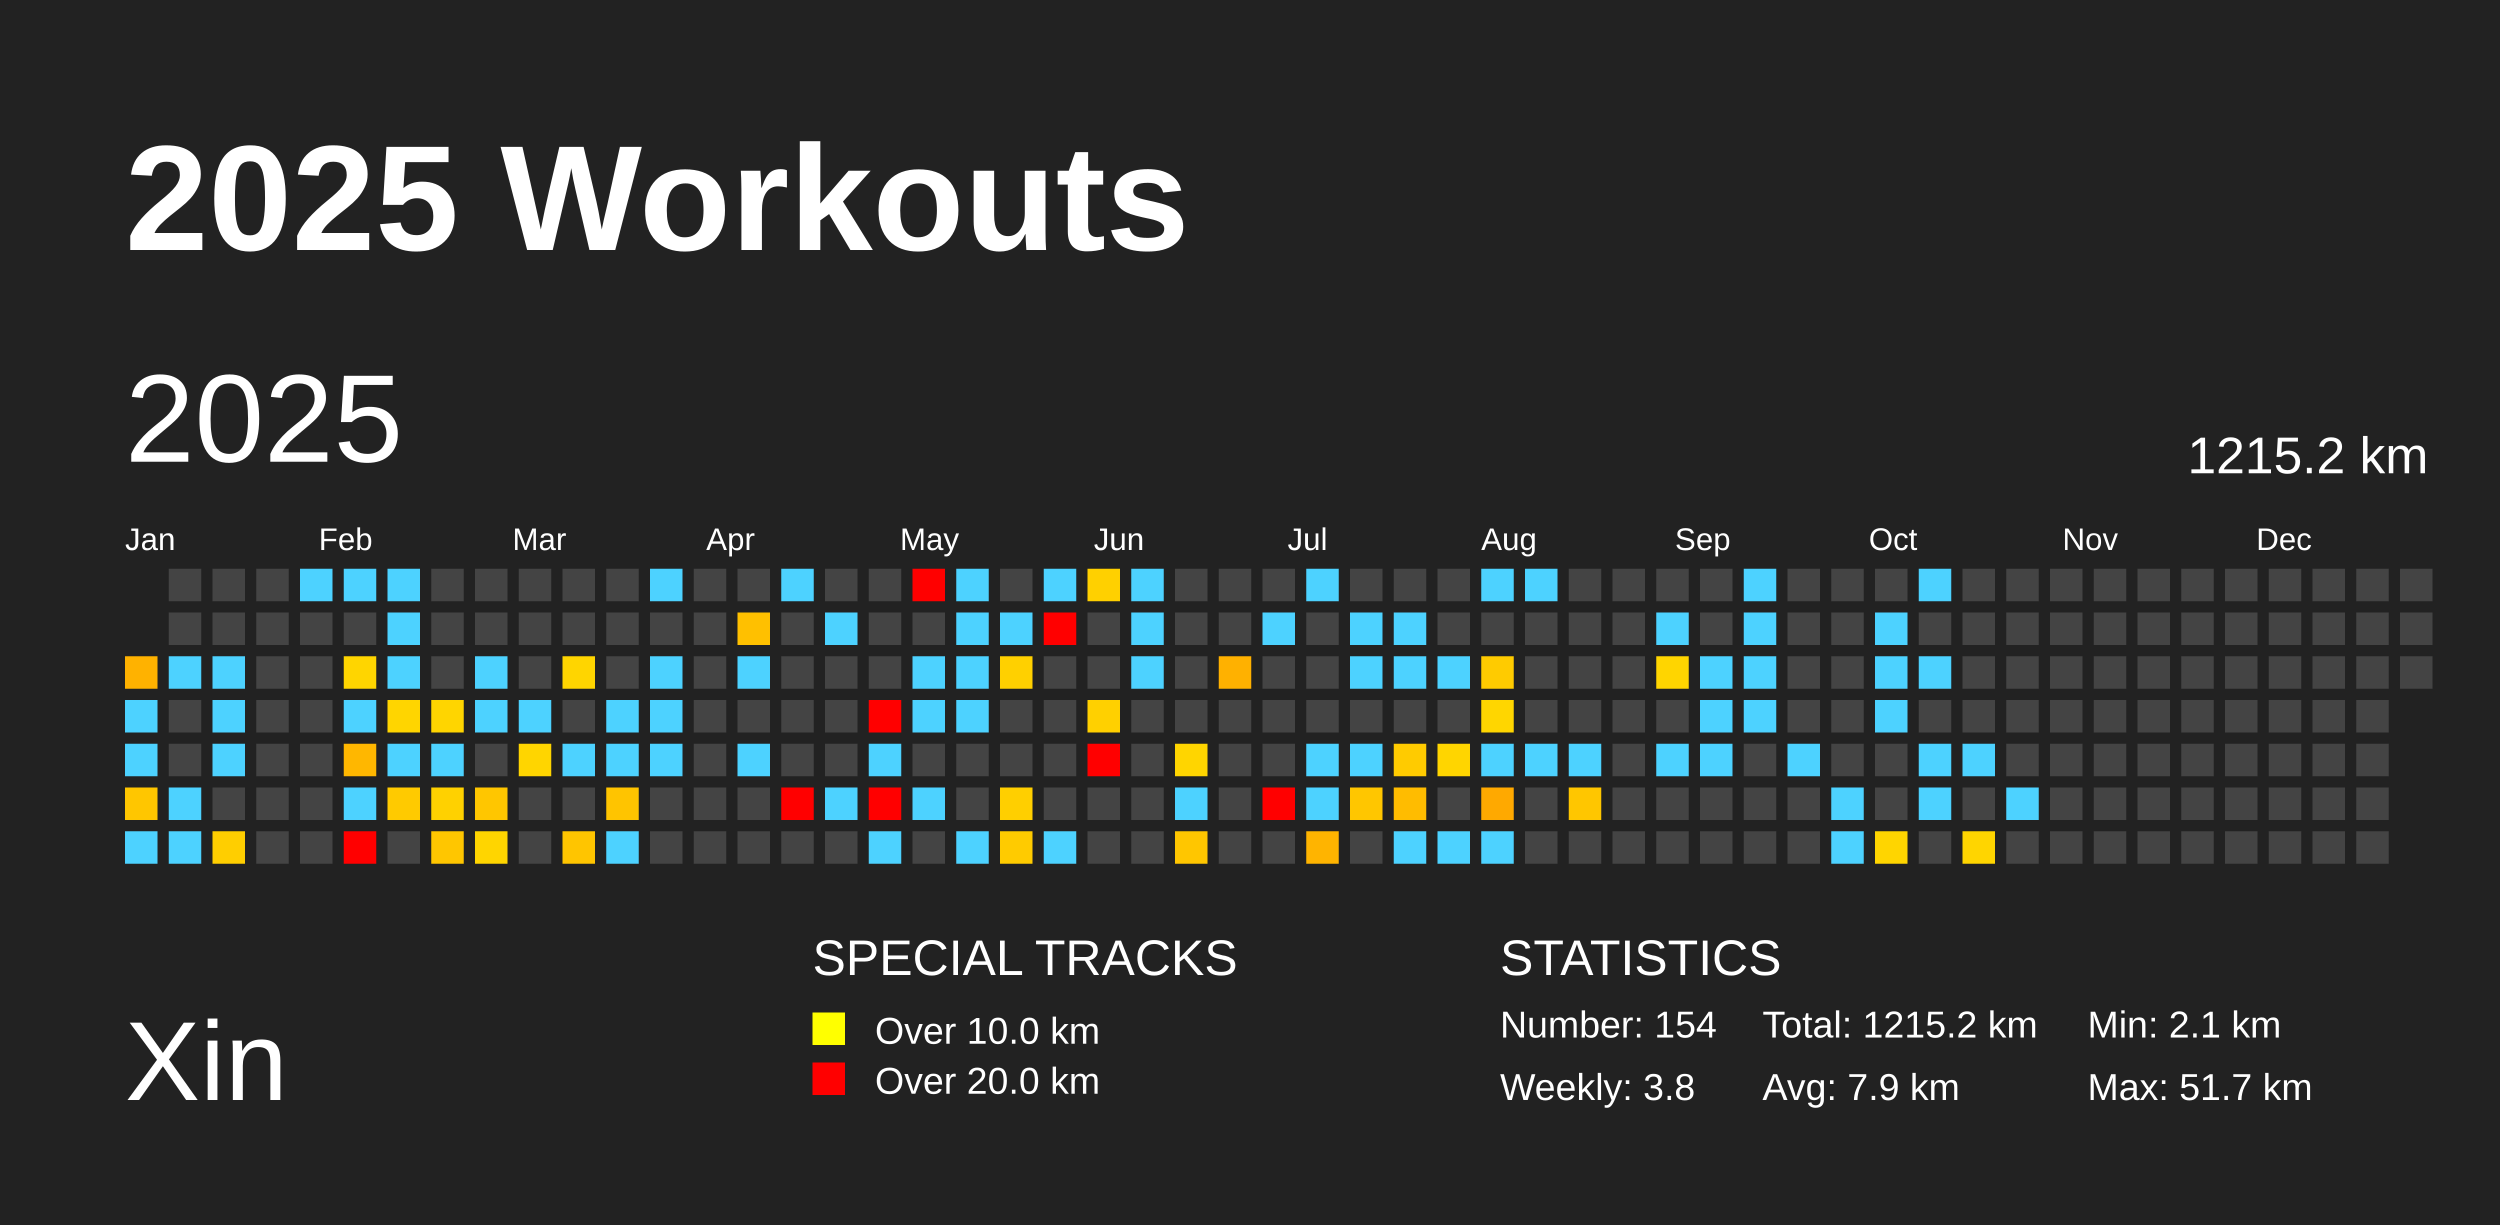
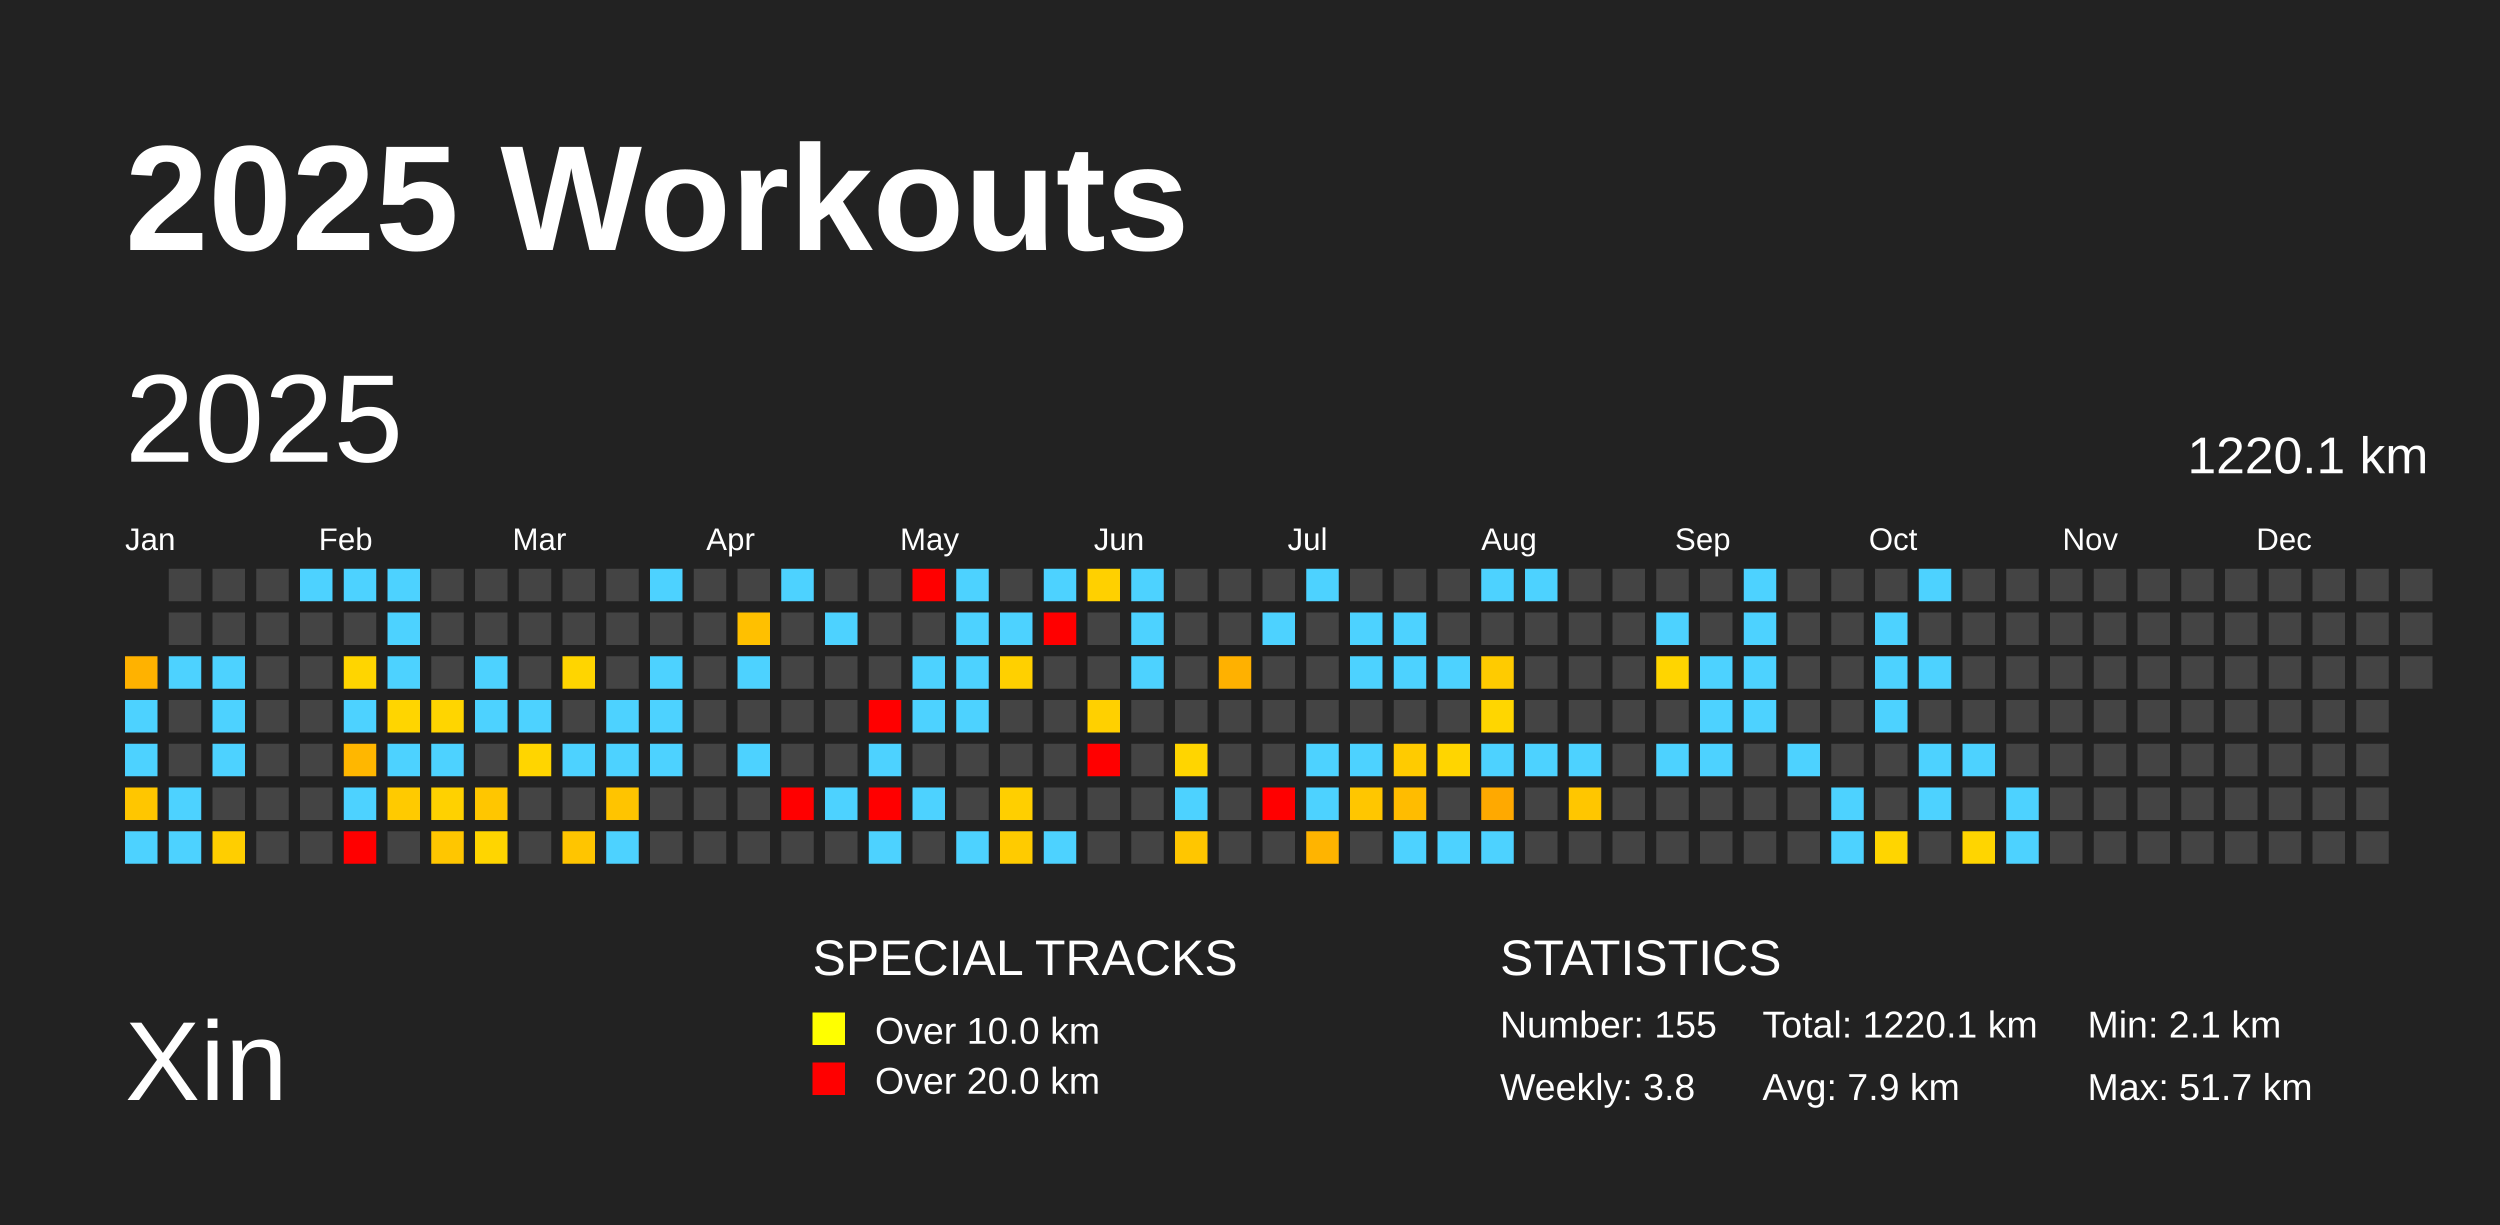
<svg xmlns="http://www.w3.org/2000/svg" baseProfile="full" height="98mm" version="1.1" viewBox="0,0,200,98" width="200mm">
  <defs />
  <rect fill="#222222" height="98" width="200" x="0" y="0" />
  <text fill="#FFFFFF" style="font-size:12px; font-family:Arial; font-weight:bold;" x="10" y="20">2025 Workouts</text>
  <text fill="#FFFFFF" style="font-size:9px; font-family:Arial" x="10" y="88">Xin</text>
  <text fill="#FFFFFF" style="font-size:4px; font-family:Arial" x="65" y="78">SPECIAL TRACKS</text>
  <rect fill="yellow" height="2.6" width="2.6" x="65" y="81" />
  <text fill="#FFFFFF" style="font-size:3px; font-family:Arial" x="70" y="83.5">Over 10.0 km</text>
  <rect fill="red" height="2.6" width="2.6" x="65" y="85" />
  <text fill="#FFFFFF" style="font-size:3px; font-family:Arial" x="70" y="87.5">Over 20.0 km</text>
  <text fill="#FFFFFF" style="font-size:4px; font-family:Arial" x="120" y="78">STATISTICS</text>
-   <text fill="#FFFFFF" style="font-size:3px; font-family:Arial" x="120" y="83">Number: 154</text>
+   <text fill="#FFFFFF" style="font-size:3px; font-family:Arial" x="120" y="83">Number: 155</text>
  <text fill="#FFFFFF" style="font-size:3px; font-family:Arial" x="120" y="88">Weekly: 3.8</text>
-   <text fill="#FFFFFF" style="font-size:3px; font-family:Arial" x="141" y="83">Total: 1215.2 km</text>
+   <text fill="#FFFFFF" style="font-size:3px; font-family:Arial" x="141" y="83">Total: 1220.1 km</text>
  <text fill="#FFFFFF" style="font-size:3px; font-family:Arial" x="141" y="88">Avg: 7.9 km</text>
  <text fill="#FFFFFF" style="font-size:3px; font-family:Arial" x="167" y="83">Min: 2.1 km</text>
  <text fill="#FFFFFF" style="font-size:3px; font-family:Arial" x="167" y="88">Max: 51.7 km</text>
  <text dominant-baseline="hanging" fill="#FFFFFF" style="font-size:10.0px; font-family:Arial;" x="10" y="30">2025</text>
-   <text dominant-baseline="hanging" fill="#FFFFFF" style="font-size:4.125px; font-family:Arial;" x="175" y="35">1215.2 km</text>
+   <text dominant-baseline="hanging" fill="#FFFFFF" style="font-size:4.125px; font-family:Arial;" x="175" y="35">1220.1 km</text>
  <text fill="#FFFFFF" style="font-size:2.5px; font-family:Arial" x="10.0" y="44">Jan</text>
  <text fill="#FFFFFF" style="font-size:2.5px; font-family:Arial" x="25.5" y="44">Feb</text>
  <text fill="#FFFFFF" style="font-size:2.5px; font-family:Arial" x="41.0" y="44">Mar</text>
  <text fill="#FFFFFF" style="font-size:2.5px; font-family:Arial" x="56.5" y="44">Apr</text>
  <text fill="#FFFFFF" style="font-size:2.5px; font-family:Arial" x="72.0" y="44">May</text>
  <text fill="#FFFFFF" style="font-size:2.5px; font-family:Arial" x="87.5" y="44">Jun</text>
  <text fill="#FFFFFF" style="font-size:2.5px; font-family:Arial" x="103.0" y="44">Jul</text>
  <text fill="#FFFFFF" style="font-size:2.5px; font-family:Arial" x="118.5" y="44">Aug</text>
  <text fill="#FFFFFF" style="font-size:2.5px; font-family:Arial" x="134.0" y="44">Sep</text>
  <text fill="#FFFFFF" style="font-size:2.5px; font-family:Arial" x="149.5" y="44">Oct</text>
  <text fill="#FFFFFF" style="font-size:2.5px; font-family:Arial" x="165.0" y="44">Nov</text>
  <text fill="#FFFFFF" style="font-size:2.5px; font-family:Arial" x="180.5" y="44">Dec</text>
  <rect fill="#ffb200" height="2.6" width="2.6" x="10.0" y="52.5" />
  <rect fill="#4dd2ff" height="2.6" width="2.6" x="10.0" y="56.0" />
  <rect fill="#4dd2ff" height="2.6" width="2.6" x="10.0" y="59.5" />
  <rect fill="#ffc600" height="2.6" width="2.6" x="10.0" y="63.0" />
  <rect fill="#4dd2ff" height="2.6" width="2.6" x="10.0" y="66.5" />
  <rect fill="#444444" height="2.6" width="2.6" x="13.5" y="45.5" />
  <rect fill="#444444" height="2.6" width="2.6" x="13.5" y="49.0" />
  <rect fill="#4dd2ff" height="2.6" width="2.6" x="13.5" y="52.5" />
  <rect fill="#444444" height="2.6" width="2.6" x="13.5" y="56.0" />
  <rect fill="#444444" height="2.6" width="2.6" x="13.5" y="59.5" />
  <rect fill="#4dd2ff" height="2.6" width="2.6" x="13.5" y="63.0" />
  <rect fill="#4dd2ff" height="2.6" width="2.6" x="13.5" y="66.5" />
  <rect fill="#444444" height="2.6" width="2.6" x="17.0" y="45.5" />
  <rect fill="#444444" height="2.6" width="2.6" x="17.0" y="49.0" />
  <rect fill="#4dd2ff" height="2.6" width="2.6" x="17.0" y="52.5" />
  <rect fill="#4dd2ff" height="2.6" width="2.6" x="17.0" y="56.0" />
  <rect fill="#4dd2ff" height="2.6" width="2.6" x="17.0" y="59.5" />
  <rect fill="#444444" height="2.6" width="2.6" x="17.0" y="63.0" />
  <rect fill="#ffce00" height="2.6" width="2.6" x="17.0" y="66.5" />
  <rect fill="#444444" height="2.6" width="2.6" x="20.5" y="45.5" />
  <rect fill="#444444" height="2.6" width="2.6" x="20.5" y="49.0" />
  <rect fill="#444444" height="2.6" width="2.6" x="20.5" y="52.5" />
  <rect fill="#444444" height="2.6" width="2.6" x="20.5" y="56.0" />
  <rect fill="#444444" height="2.6" width="2.6" x="20.5" y="59.5" />
  <rect fill="#444444" height="2.6" width="2.6" x="20.5" y="63.0" />
  <rect fill="#444444" height="2.6" width="2.6" x="20.5" y="66.5" />
  <rect fill="#4dd2ff" height="2.6" width="2.6" x="24.0" y="45.5" />
  <rect fill="#444444" height="2.6" width="2.6" x="24.0" y="49.0" />
  <rect fill="#444444" height="2.6" width="2.6" x="24.0" y="52.5" />
  <rect fill="#444444" height="2.6" width="2.6" x="24.0" y="56.0" />
  <rect fill="#444444" height="2.6" width="2.6" x="24.0" y="59.5" />
  <rect fill="#444444" height="2.6" width="2.6" x="24.0" y="63.0" />
  <rect fill="#444444" height="2.6" width="2.6" x="24.0" y="66.5" />
  <rect fill="#4dd2ff" height="2.6" width="2.6" x="27.5" y="45.5" />
  <rect fill="#444444" height="2.6" width="2.6" x="27.5" y="49.0" />
  <rect fill="#ffd500" height="2.6" width="2.6" x="27.5" y="52.5" />
  <rect fill="#4dd2ff" height="2.6" width="2.6" x="27.5" y="56.0" />
  <rect fill="#ffb700" height="2.6" width="2.6" x="27.5" y="59.5" />
  <rect fill="#4dd2ff" height="2.6" width="2.6" x="27.5" y="63.0" />
  <rect fill="red" height="2.6" width="2.6" x="27.5" y="66.5" />
  <rect fill="#4dd2ff" height="2.6" width="2.6" x="31.0" y="45.5" />
  <rect fill="#4dd2ff" height="2.6" width="2.6" x="31.0" y="49.0" />
  <rect fill="#4dd2ff" height="2.6" width="2.6" x="31.0" y="52.5" />
  <rect fill="#ffd500" height="2.6" width="2.6" x="31.0" y="56.0" />
  <rect fill="#4dd2ff" height="2.6" width="2.6" x="31.0" y="59.5" />
  <rect fill="#ffca00" height="2.6" width="2.6" x="31.0" y="63.0" />
  <rect fill="#444444" height="2.6" width="2.6" x="31.0" y="66.5" />
  <rect fill="#444444" height="2.6" width="2.6" x="34.5" y="45.5" />
  <rect fill="#444444" height="2.6" width="2.6" x="34.5" y="49.0" />
  <rect fill="#444444" height="2.6" width="2.6" x="34.5" y="52.5" />
  <rect fill="#ffd500" height="2.6" width="2.6" x="34.5" y="56.0" />
  <rect fill="#4dd2ff" height="2.6" width="2.6" x="34.5" y="59.5" />
  <rect fill="#ffd100" height="2.6" width="2.6" x="34.5" y="63.0" />
  <rect fill="#ffc600" height="2.6" width="2.6" x="34.5" y="66.5" />
  <rect fill="#444444" height="2.6" width="2.6" x="38.0" y="45.5" />
  <rect fill="#444444" height="2.6" width="2.6" x="38.0" y="49.0" />
  <rect fill="#4dd2ff" height="2.6" width="2.6" x="38.0" y="52.5" />
  <rect fill="#4dd2ff" height="2.6" width="2.6" x="38.0" y="56.0" />
  <rect fill="#444444" height="2.6" width="2.6" x="38.0" y="59.5" />
  <rect fill="#ffc600" height="2.6" width="2.6" x="38.0" y="63.0" />
  <rect fill="#ffd500" height="2.6" width="2.6" x="38.0" y="66.5" />
  <rect fill="#444444" height="2.6" width="2.6" x="41.5" y="45.5" />
  <rect fill="#444444" height="2.6" width="2.6" x="41.5" y="49.0" />
  <rect fill="#444444" height="2.6" width="2.6" x="41.5" y="52.5" />
  <rect fill="#4dd2ff" height="2.6" width="2.6" x="41.5" y="56.0" />
  <rect fill="#ffd500" height="2.6" width="2.6" x="41.5" y="59.5" />
  <rect fill="#444444" height="2.6" width="2.6" x="41.5" y="63.0" />
  <rect fill="#444444" height="2.6" width="2.6" x="41.5" y="66.5" />
  <rect fill="#444444" height="2.6" width="2.6" x="45.0" y="45.5" />
  <rect fill="#444444" height="2.6" width="2.6" x="45.0" y="49.0" />
  <rect fill="#ffd500" height="2.6" width="2.6" x="45.0" y="52.5" />
  <rect fill="#444444" height="2.6" width="2.6" x="45.0" y="56.0" />
  <rect fill="#4dd2ff" height="2.6" width="2.6" x="45.0" y="59.5" />
  <rect fill="#444444" height="2.6" width="2.6" x="45.0" y="63.0" />
  <rect fill="#ffc500" height="2.6" width="2.6" x="45.0" y="66.5" />
  <rect fill="#444444" height="2.6" width="2.6" x="48.5" y="45.5" />
  <rect fill="#444444" height="2.6" width="2.6" x="48.5" y="49.0" />
  <rect fill="#444444" height="2.6" width="2.6" x="48.5" y="52.5" />
  <rect fill="#4dd2ff" height="2.6" width="2.6" x="48.5" y="56.0" />
  <rect fill="#4dd2ff" height="2.6" width="2.6" x="48.5" y="59.5" />
  <rect fill="#ffc400" height="2.6" width="2.6" x="48.5" y="63.0" />
  <rect fill="#4dd2ff" height="2.6" width="2.6" x="48.5" y="66.5" />
  <rect fill="#4dd2ff" height="2.6" width="2.6" x="52.0" y="45.5" />
  <rect fill="#444444" height="2.6" width="2.6" x="52.0" y="49.0" />
  <rect fill="#4dd2ff" height="2.6" width="2.6" x="52.0" y="52.5" />
  <rect fill="#4dd2ff" height="2.6" width="2.6" x="52.0" y="56.0" />
  <rect fill="#4dd2ff" height="2.6" width="2.6" x="52.0" y="59.5" />
  <rect fill="#444444" height="2.6" width="2.6" x="52.0" y="63.0" />
  <rect fill="#444444" height="2.6" width="2.6" x="52.0" y="66.5" />
  <rect fill="#444444" height="2.6" width="2.6" x="55.5" y="45.5" />
  <rect fill="#444444" height="2.6" width="2.6" x="55.5" y="49.0" />
  <rect fill="#444444" height="2.6" width="2.6" x="55.5" y="52.5" />
  <rect fill="#444444" height="2.6" width="2.6" x="55.5" y="56.0" />
  <rect fill="#444444" height="2.6" width="2.6" x="55.5" y="59.5" />
  <rect fill="#444444" height="2.6" width="2.6" x="55.5" y="63.0" />
  <rect fill="#444444" height="2.6" width="2.6" x="55.5" y="66.5" />
  <rect fill="#444444" height="2.6" width="2.6" x="59.0" y="45.5" />
  <rect fill="#ffc000" height="2.6" width="2.6" x="59.0" y="49.0" />
  <rect fill="#4dd2ff" height="2.6" width="2.6" x="59.0" y="52.5" />
  <rect fill="#444444" height="2.6" width="2.6" x="59.0" y="56.0" />
  <rect fill="#4dd2ff" height="2.6" width="2.6" x="59.0" y="59.5" />
  <rect fill="#444444" height="2.6" width="2.6" x="59.0" y="63.0" />
  <rect fill="#444444" height="2.6" width="2.6" x="59.0" y="66.5" />
  <rect fill="#4dd2ff" height="2.6" width="2.6" x="62.5" y="45.5" />
  <rect fill="#444444" height="2.6" width="2.6" x="62.5" y="49.0" />
  <rect fill="#444444" height="2.6" width="2.6" x="62.5" y="52.5" />
  <rect fill="#444444" height="2.6" width="2.6" x="62.5" y="56.0" />
  <rect fill="#444444" height="2.6" width="2.6" x="62.5" y="59.5" />
  <rect fill="red" height="2.6" width="2.6" x="62.5" y="63.0" />
  <rect fill="#444444" height="2.6" width="2.6" x="62.5" y="66.5" />
  <rect fill="#444444" height="2.6" width="2.6" x="66.0" y="45.5" />
  <rect fill="#4dd2ff" height="2.6" width="2.6" x="66.0" y="49.0" />
  <rect fill="#444444" height="2.6" width="2.6" x="66.0" y="52.5" />
  <rect fill="#444444" height="2.6" width="2.6" x="66.0" y="56.0" />
  <rect fill="#444444" height="2.6" width="2.6" x="66.0" y="59.5" />
  <rect fill="#4dd2ff" height="2.6" width="2.6" x="66.0" y="63.0" />
  <rect fill="#444444" height="2.6" width="2.6" x="66.0" y="66.5" />
  <rect fill="#444444" height="2.6" width="2.6" x="69.5" y="45.5" />
  <rect fill="#444444" height="2.6" width="2.6" x="69.5" y="49.0" />
  <rect fill="#444444" height="2.6" width="2.6" x="69.5" y="52.5" />
  <rect fill="red" height="2.6" width="2.6" x="69.5" y="56.0" />
  <rect fill="#4dd2ff" height="2.6" width="2.6" x="69.5" y="59.5" />
  <rect fill="red" height="2.6" width="2.6" x="69.5" y="63.0" />
  <rect fill="#4dd2ff" height="2.6" width="2.6" x="69.5" y="66.5" />
  <rect fill="red" height="2.6" width="2.6" x="73.0" y="45.5" />
  <rect fill="#444444" height="2.6" width="2.6" x="73.0" y="49.0" />
  <rect fill="#4dd2ff" height="2.6" width="2.6" x="73.0" y="52.5" />
  <rect fill="#4dd2ff" height="2.6" width="2.6" x="73.0" y="56.0" />
  <rect fill="#444444" height="2.6" width="2.6" x="73.0" y="59.5" />
  <rect fill="#4dd2ff" height="2.6" width="2.6" x="73.0" y="63.0" />
  <rect fill="#444444" height="2.6" width="2.6" x="73.0" y="66.5" />
  <rect fill="#4dd2ff" height="2.6" width="2.6" x="76.5" y="45.5" />
  <rect fill="#4dd2ff" height="2.6" width="2.6" x="76.5" y="49.0" />
  <rect fill="#4dd2ff" height="2.6" width="2.6" x="76.5" y="52.5" />
  <rect fill="#4dd2ff" height="2.6" width="2.6" x="76.5" y="56.0" />
  <rect fill="#444444" height="2.6" width="2.6" x="76.5" y="59.5" />
  <rect fill="#444444" height="2.6" width="2.6" x="76.5" y="63.0" />
  <rect fill="#4dd2ff" height="2.6" width="2.6" x="76.5" y="66.5" />
  <rect fill="#444444" height="2.6" width="2.6" x="80.0" y="45.5" />
  <rect fill="#4dd2ff" height="2.6" width="2.6" x="80.0" y="49.0" />
  <rect fill="#ffd000" height="2.6" width="2.6" x="80.0" y="52.5" />
  <rect fill="#444444" height="2.6" width="2.6" x="80.0" y="56.0" />
  <rect fill="#444444" height="2.6" width="2.6" x="80.0" y="59.5" />
  <rect fill="#ffcf00" height="2.6" width="2.6" x="80.0" y="63.0" />
  <rect fill="#ffcb00" height="2.6" width="2.6" x="80.0" y="66.5" />
  <rect fill="#4dd2ff" height="2.6" width="2.6" x="83.5" y="45.5" />
  <rect fill="red" height="2.6" width="2.6" x="83.5" y="49.0" />
  <rect fill="#444444" height="2.6" width="2.6" x="83.5" y="52.5" />
  <rect fill="#444444" height="2.6" width="2.6" x="83.5" y="56.0" />
  <rect fill="#444444" height="2.6" width="2.6" x="83.5" y="59.5" />
  <rect fill="#444444" height="2.6" width="2.6" x="83.5" y="63.0" />
  <rect fill="#4dd2ff" height="2.6" width="2.6" x="83.5" y="66.5" />
  <rect fill="#ffd000" height="2.6" width="2.6" x="87.0" y="45.5" />
  <rect fill="#444444" height="2.6" width="2.6" x="87.0" y="49.0" />
  <rect fill="#444444" height="2.6" width="2.6" x="87.0" y="52.5" />
  <rect fill="#ffd000" height="2.6" width="2.6" x="87.0" y="56.0" />
  <rect fill="red" height="2.6" width="2.6" x="87.0" y="59.5" />
  <rect fill="#444444" height="2.6" width="2.6" x="87.0" y="63.0" />
  <rect fill="#444444" height="2.6" width="2.6" x="87.0" y="66.5" />
  <rect fill="#4dd2ff" height="2.6" width="2.6" x="90.5" y="45.5" />
  <rect fill="#4dd2ff" height="2.6" width="2.6" x="90.5" y="49.0" />
  <rect fill="#4dd2ff" height="2.6" width="2.6" x="90.5" y="52.5" />
  <rect fill="#444444" height="2.6" width="2.6" x="90.5" y="56.0" />
  <rect fill="#444444" height="2.6" width="2.6" x="90.5" y="59.5" />
  <rect fill="#444444" height="2.6" width="2.6" x="90.5" y="63.0" />
  <rect fill="#444444" height="2.6" width="2.6" x="90.5" y="66.5" />
  <rect fill="#444444" height="2.6" width="2.6" x="94.0" y="45.5" />
  <rect fill="#444444" height="2.6" width="2.6" x="94.0" y="49.0" />
  <rect fill="#444444" height="2.6" width="2.6" x="94.0" y="52.5" />
  <rect fill="#444444" height="2.6" width="2.6" x="94.0" y="56.0" />
  <rect fill="#ffd500" height="2.6" width="2.6" x="94.0" y="59.5" />
  <rect fill="#4dd2ff" height="2.6" width="2.6" x="94.0" y="63.0" />
  <rect fill="#ffc600" height="2.6" width="2.6" x="94.0" y="66.5" />
  <rect fill="#444444" height="2.6" width="2.6" x="97.5" y="45.5" />
  <rect fill="#444444" height="2.6" width="2.6" x="97.5" y="49.0" />
  <rect fill="#ffb100" height="2.6" width="2.6" x="97.5" y="52.5" />
  <rect fill="#444444" height="2.6" width="2.6" x="97.5" y="56.0" />
  <rect fill="#444444" height="2.6" width="2.6" x="97.5" y="59.5" />
  <rect fill="#444444" height="2.6" width="2.6" x="97.5" y="63.0" />
  <rect fill="#444444" height="2.6" width="2.6" x="97.5" y="66.5" />
  <rect fill="#444444" height="2.6" width="2.6" x="101.0" y="45.5" />
  <rect fill="#4dd2ff" height="2.6" width="2.6" x="101.0" y="49.0" />
  <rect fill="#444444" height="2.6" width="2.6" x="101.0" y="52.5" />
  <rect fill="#444444" height="2.6" width="2.6" x="101.0" y="56.0" />
  <rect fill="#444444" height="2.6" width="2.6" x="101.0" y="59.5" />
  <rect fill="red" height="2.6" width="2.6" x="101.0" y="63.0" />
  <rect fill="#444444" height="2.6" width="2.6" x="101.0" y="66.5" />
  <rect fill="#4dd2ff" height="2.6" width="2.6" x="104.5" y="45.5" />
  <rect fill="#444444" height="2.6" width="2.6" x="104.5" y="49.0" />
  <rect fill="#444444" height="2.6" width="2.6" x="104.5" y="52.5" />
  <rect fill="#444444" height="2.6" width="2.6" x="104.5" y="56.0" />
  <rect fill="#4dd2ff" height="2.6" width="2.6" x="104.5" y="59.5" />
  <rect fill="#4dd2ff" height="2.6" width="2.6" x="104.5" y="63.0" />
  <rect fill="#ffb400" height="2.6" width="2.6" x="104.5" y="66.5" />
  <rect fill="#444444" height="2.6" width="2.6" x="108.0" y="45.5" />
  <rect fill="#4dd2ff" height="2.6" width="2.6" x="108.0" y="49.0" />
  <rect fill="#4dd2ff" height="2.6" width="2.6" x="108.0" y="52.5" />
  <rect fill="#444444" height="2.6" width="2.6" x="108.0" y="56.0" />
  <rect fill="#4dd2ff" height="2.6" width="2.6" x="108.0" y="59.5" />
  <rect fill="#ffc600" height="2.6" width="2.6" x="108.0" y="63.0" />
  <rect fill="#444444" height="2.6" width="2.6" x="108.0" y="66.5" />
  <rect fill="#444444" height="2.6" width="2.6" x="111.5" y="45.5" />
  <rect fill="#4dd2ff" height="2.6" width="2.6" x="111.5" y="49.0" />
  <rect fill="#4dd2ff" height="2.6" width="2.6" x="111.5" y="52.5" />
  <rect fill="#444444" height="2.6" width="2.6" x="111.5" y="56.0" />
  <rect fill="#ffcb00" height="2.6" width="2.6" x="111.5" y="59.5" />
  <rect fill="#ffbc00" height="2.6" width="2.6" x="111.5" y="63.0" />
  <rect fill="#4dd2ff" height="2.6" width="2.6" x="111.5" y="66.5" />
  <rect fill="#444444" height="2.6" width="2.6" x="115.0" y="45.5" />
  <rect fill="#444444" height="2.6" width="2.6" x="115.0" y="49.0" />
  <rect fill="#4dd2ff" height="2.6" width="2.6" x="115.0" y="52.5" />
  <rect fill="#444444" height="2.6" width="2.6" x="115.0" y="56.0" />
  <rect fill="#ffd500" height="2.6" width="2.6" x="115.0" y="59.5" />
  <rect fill="#444444" height="2.6" width="2.6" x="115.0" y="63.0" />
  <rect fill="#4dd2ff" height="2.6" width="2.6" x="115.0" y="66.5" />
  <rect fill="#4dd2ff" height="2.6" width="2.6" x="118.5" y="45.5" />
  <rect fill="#444444" height="2.6" width="2.6" x="118.5" y="49.0" />
  <rect fill="#ffcb00" height="2.6" width="2.6" x="118.5" y="52.5" />
  <rect fill="#ffd600" height="2.6" width="2.6" x="118.5" y="56.0" />
  <rect fill="#4dd2ff" height="2.6" width="2.6" x="118.5" y="59.5" />
  <rect fill="#ffa900" height="2.6" width="2.6" x="118.5" y="63.0" />
  <rect fill="#4dd2ff" height="2.6" width="2.6" x="118.5" y="66.5" />
  <rect fill="#4dd2ff" height="2.6" width="2.6" x="122.0" y="45.5" />
  <rect fill="#444444" height="2.6" width="2.6" x="122.0" y="49.0" />
  <rect fill="#444444" height="2.6" width="2.6" x="122.0" y="52.5" />
  <rect fill="#444444" height="2.6" width="2.6" x="122.0" y="56.0" />
  <rect fill="#4dd2ff" height="2.6" width="2.6" x="122.0" y="59.5" />
  <rect fill="#444444" height="2.6" width="2.6" x="122.0" y="63.0" />
  <rect fill="#444444" height="2.6" width="2.6" x="122.0" y="66.5" />
  <rect fill="#444444" height="2.6" width="2.6" x="125.5" y="45.5" />
  <rect fill="#444444" height="2.6" width="2.6" x="125.5" y="49.0" />
  <rect fill="#444444" height="2.6" width="2.6" x="125.5" y="52.5" />
  <rect fill="#444444" height="2.6" width="2.6" x="125.5" y="56.0" />
  <rect fill="#4dd2ff" height="2.6" width="2.6" x="125.5" y="59.5" />
  <rect fill="#ffc600" height="2.6" width="2.6" x="125.5" y="63.0" />
  <rect fill="#444444" height="2.6" width="2.6" x="125.5" y="66.5" />
  <rect fill="#444444" height="2.6" width="2.6" x="129.0" y="45.5" />
  <rect fill="#444444" height="2.6" width="2.6" x="129.0" y="49.0" />
  <rect fill="#444444" height="2.6" width="2.6" x="129.0" y="52.5" />
  <rect fill="#444444" height="2.6" width="2.6" x="129.0" y="56.0" />
  <rect fill="#444444" height="2.6" width="2.6" x="129.0" y="59.5" />
  <rect fill="#444444" height="2.6" width="2.6" x="129.0" y="63.0" />
  <rect fill="#444444" height="2.6" width="2.6" x="129.0" y="66.5" />
  <rect fill="#444444" height="2.6" width="2.6" x="132.5" y="45.5" />
  <rect fill="#4dd2ff" height="2.6" width="2.6" x="132.5" y="49.0" />
  <rect fill="#ffd500" height="2.6" width="2.6" x="132.5" y="52.5" />
  <rect fill="#444444" height="2.6" width="2.6" x="132.5" y="56.0" />
  <rect fill="#4dd2ff" height="2.6" width="2.6" x="132.5" y="59.5" />
  <rect fill="#444444" height="2.6" width="2.6" x="132.5" y="63.0" />
  <rect fill="#444444" height="2.6" width="2.6" x="132.5" y="66.5" />
  <rect fill="#444444" height="2.6" width="2.6" x="136.0" y="45.5" />
  <rect fill="#444444" height="2.6" width="2.6" x="136.0" y="49.0" />
  <rect fill="#4dd2ff" height="2.6" width="2.6" x="136.0" y="52.5" />
  <rect fill="#4dd2ff" height="2.6" width="2.6" x="136.0" y="56.0" />
  <rect fill="#4dd2ff" height="2.6" width="2.6" x="136.0" y="59.5" />
  <rect fill="#444444" height="2.6" width="2.6" x="136.0" y="63.0" />
  <rect fill="#444444" height="2.6" width="2.6" x="136.0" y="66.5" />
  <rect fill="#4dd2ff" height="2.6" width="2.6" x="139.5" y="45.5" />
  <rect fill="#4dd2ff" height="2.6" width="2.6" x="139.5" y="49.0" />
  <rect fill="#4dd2ff" height="2.6" width="2.6" x="139.5" y="52.5" />
  <rect fill="#4dd2ff" height="2.6" width="2.6" x="139.5" y="56.0" />
  <rect fill="#444444" height="2.6" width="2.6" x="139.5" y="59.5" />
  <rect fill="#444444" height="2.6" width="2.6" x="139.5" y="63.0" />
  <rect fill="#444444" height="2.6" width="2.6" x="139.5" y="66.5" />
  <rect fill="#444444" height="2.6" width="2.6" x="143.0" y="45.5" />
  <rect fill="#444444" height="2.6" width="2.6" x="143.0" y="49.0" />
  <rect fill="#444444" height="2.6" width="2.6" x="143.0" y="52.5" />
  <rect fill="#444444" height="2.6" width="2.6" x="143.0" y="56.0" />
  <rect fill="#4dd2ff" height="2.6" width="2.6" x="143.0" y="59.5" />
  <rect fill="#444444" height="2.6" width="2.6" x="143.0" y="63.0" />
  <rect fill="#444444" height="2.6" width="2.6" x="143.0" y="66.5" />
  <rect fill="#444444" height="2.6" width="2.6" x="146.5" y="45.5" />
  <rect fill="#444444" height="2.6" width="2.6" x="146.5" y="49.0" />
  <rect fill="#444444" height="2.6" width="2.6" x="146.5" y="52.5" />
  <rect fill="#444444" height="2.6" width="2.6" x="146.5" y="56.0" />
  <rect fill="#444444" height="2.6" width="2.6" x="146.5" y="59.5" />
  <rect fill="#4dd2ff" height="2.6" width="2.6" x="146.5" y="63.0" />
  <rect fill="#4dd2ff" height="2.6" width="2.6" x="146.5" y="66.5" />
  <rect fill="#444444" height="2.6" width="2.6" x="150.0" y="45.5" />
  <rect fill="#4dd2ff" height="2.6" width="2.6" x="150.0" y="49.0" />
  <rect fill="#4dd2ff" height="2.6" width="2.6" x="150.0" y="52.5" />
  <rect fill="#4dd2ff" height="2.6" width="2.6" x="150.0" y="56.0" />
  <rect fill="#444444" height="2.6" width="2.6" x="150.0" y="59.5" />
  <rect fill="#444444" height="2.6" width="2.6" x="150.0" y="63.0" />
  <rect fill="#ffd500" height="2.6" width="2.6" x="150.0" y="66.5" />
  <rect fill="#4dd2ff" height="2.6" width="2.6" x="153.5" y="45.5" />
  <rect fill="#444444" height="2.6" width="2.6" x="153.5" y="49.0" />
  <rect fill="#4dd2ff" height="2.6" width="2.6" x="153.5" y="52.5" />
  <rect fill="#444444" height="2.6" width="2.6" x="153.5" y="56.0" />
  <rect fill="#4dd2ff" height="2.6" width="2.6" x="153.5" y="59.5" />
  <rect fill="#4dd2ff" height="2.6" width="2.6" x="153.5" y="63.0" />
  <rect fill="#444444" height="2.6" width="2.6" x="153.5" y="66.5" />
  <rect fill="#444444" height="2.6" width="2.6" x="157.0" y="45.5" />
  <rect fill="#444444" height="2.6" width="2.6" x="157.0" y="49.0" />
  <rect fill="#444444" height="2.6" width="2.6" x="157.0" y="52.5" />
  <rect fill="#444444" height="2.6" width="2.6" x="157.0" y="56.0" />
  <rect fill="#4dd2ff" height="2.6" width="2.6" x="157.0" y="59.5" />
  <rect fill="#444444" height="2.6" width="2.6" x="157.0" y="63.0" />
  <rect fill="#ffd500" height="2.6" width="2.6" x="157.0" y="66.5" />
  <rect fill="#444444" height="2.6" width="2.6" x="160.5" y="45.5" />
  <rect fill="#444444" height="2.6" width="2.6" x="160.5" y="49.0" />
  <rect fill="#444444" height="2.6" width="2.6" x="160.5" y="52.5" />
  <rect fill="#444444" height="2.6" width="2.6" x="160.5" y="56.0" />
  <rect fill="#444444" height="2.6" width="2.6" x="160.5" y="59.5" />
  <rect fill="#4dd2ff" height="2.6" width="2.6" x="160.5" y="63.0" />
-   <rect fill="#444444" height="2.6" width="2.6" x="160.5" y="66.5" />
+   <rect fill="#4dd2ff" height="2.6" width="2.6" x="160.5" y="66.5" />
  <rect fill="#444444" height="2.6" width="2.6" x="164.0" y="45.5" />
  <rect fill="#444444" height="2.6" width="2.6" x="164.0" y="49.0" />
  <rect fill="#444444" height="2.6" width="2.6" x="164.0" y="52.5" />
  <rect fill="#444444" height="2.6" width="2.6" x="164.0" y="56.0" />
  <rect fill="#444444" height="2.6" width="2.6" x="164.0" y="59.5" />
  <rect fill="#444444" height="2.6" width="2.6" x="164.0" y="63.0" />
  <rect fill="#444444" height="2.6" width="2.6" x="164.0" y="66.5" />
  <rect fill="#444444" height="2.6" width="2.6" x="167.5" y="45.5" />
  <rect fill="#444444" height="2.6" width="2.6" x="167.5" y="49.0" />
  <rect fill="#444444" height="2.6" width="2.6" x="167.5" y="52.5" />
  <rect fill="#444444" height="2.6" width="2.6" x="167.5" y="56.0" />
  <rect fill="#444444" height="2.6" width="2.6" x="167.5" y="59.5" />
  <rect fill="#444444" height="2.6" width="2.6" x="167.5" y="63.0" />
  <rect fill="#444444" height="2.6" width="2.6" x="167.5" y="66.5" />
  <rect fill="#444444" height="2.6" width="2.6" x="171.0" y="45.5" />
  <rect fill="#444444" height="2.6" width="2.6" x="171.0" y="49.0" />
  <rect fill="#444444" height="2.6" width="2.6" x="171.0" y="52.5" />
  <rect fill="#444444" height="2.6" width="2.6" x="171.0" y="56.0" />
  <rect fill="#444444" height="2.6" width="2.6" x="171.0" y="59.5" />
  <rect fill="#444444" height="2.6" width="2.6" x="171.0" y="63.0" />
  <rect fill="#444444" height="2.6" width="2.6" x="171.0" y="66.5" />
  <rect fill="#444444" height="2.6" width="2.6" x="174.5" y="45.5" />
  <rect fill="#444444" height="2.6" width="2.6" x="174.5" y="49.0" />
  <rect fill="#444444" height="2.6" width="2.6" x="174.5" y="52.5" />
  <rect fill="#444444" height="2.6" width="2.6" x="174.5" y="56.0" />
  <rect fill="#444444" height="2.6" width="2.6" x="174.5" y="59.5" />
  <rect fill="#444444" height="2.6" width="2.6" x="174.5" y="63.0" />
  <rect fill="#444444" height="2.6" width="2.6" x="174.5" y="66.5" />
  <rect fill="#444444" height="2.6" width="2.6" x="178.0" y="45.5" />
  <rect fill="#444444" height="2.6" width="2.6" x="178.0" y="49.0" />
  <rect fill="#444444" height="2.6" width="2.6" x="178.0" y="52.5" />
  <rect fill="#444444" height="2.6" width="2.6" x="178.0" y="56.0" />
  <rect fill="#444444" height="2.6" width="2.6" x="178.0" y="59.5" />
  <rect fill="#444444" height="2.6" width="2.6" x="178.0" y="63.0" />
  <rect fill="#444444" height="2.6" width="2.6" x="178.0" y="66.5" />
  <rect fill="#444444" height="2.6" width="2.6" x="181.5" y="45.5" />
  <rect fill="#444444" height="2.6" width="2.6" x="181.5" y="49.0" />
  <rect fill="#444444" height="2.6" width="2.6" x="181.5" y="52.5" />
  <rect fill="#444444" height="2.6" width="2.6" x="181.5" y="56.0" />
  <rect fill="#444444" height="2.6" width="2.6" x="181.5" y="59.5" />
  <rect fill="#444444" height="2.6" width="2.6" x="181.5" y="63.0" />
  <rect fill="#444444" height="2.6" width="2.6" x="181.5" y="66.5" />
  <rect fill="#444444" height="2.6" width="2.6" x="185.0" y="45.5" />
  <rect fill="#444444" height="2.6" width="2.6" x="185.0" y="49.0" />
  <rect fill="#444444" height="2.6" width="2.6" x="185.0" y="52.5" />
  <rect fill="#444444" height="2.6" width="2.6" x="185.0" y="56.0" />
  <rect fill="#444444" height="2.6" width="2.6" x="185.0" y="59.5" />
  <rect fill="#444444" height="2.6" width="2.6" x="185.0" y="63.0" />
  <rect fill="#444444" height="2.6" width="2.6" x="185.0" y="66.5" />
  <rect fill="#444444" height="2.6" width="2.6" x="188.5" y="45.5" />
  <rect fill="#444444" height="2.6" width="2.6" x="188.5" y="49.0" />
  <rect fill="#444444" height="2.6" width="2.6" x="188.5" y="52.5" />
  <rect fill="#444444" height="2.6" width="2.6" x="188.5" y="56.0" />
  <rect fill="#444444" height="2.6" width="2.6" x="188.5" y="59.5" />
  <rect fill="#444444" height="2.6" width="2.6" x="188.5" y="63.0" />
  <rect fill="#444444" height="2.6" width="2.6" x="188.5" y="66.5" />
  <rect fill="#444444" height="2.6" width="2.6" x="192.0" y="45.5" />
  <rect fill="#444444" height="2.6" width="2.6" x="192.0" y="49.0" />
  <rect fill="#444444" height="2.6" width="2.6" x="192.0" y="52.5" />
</svg>
